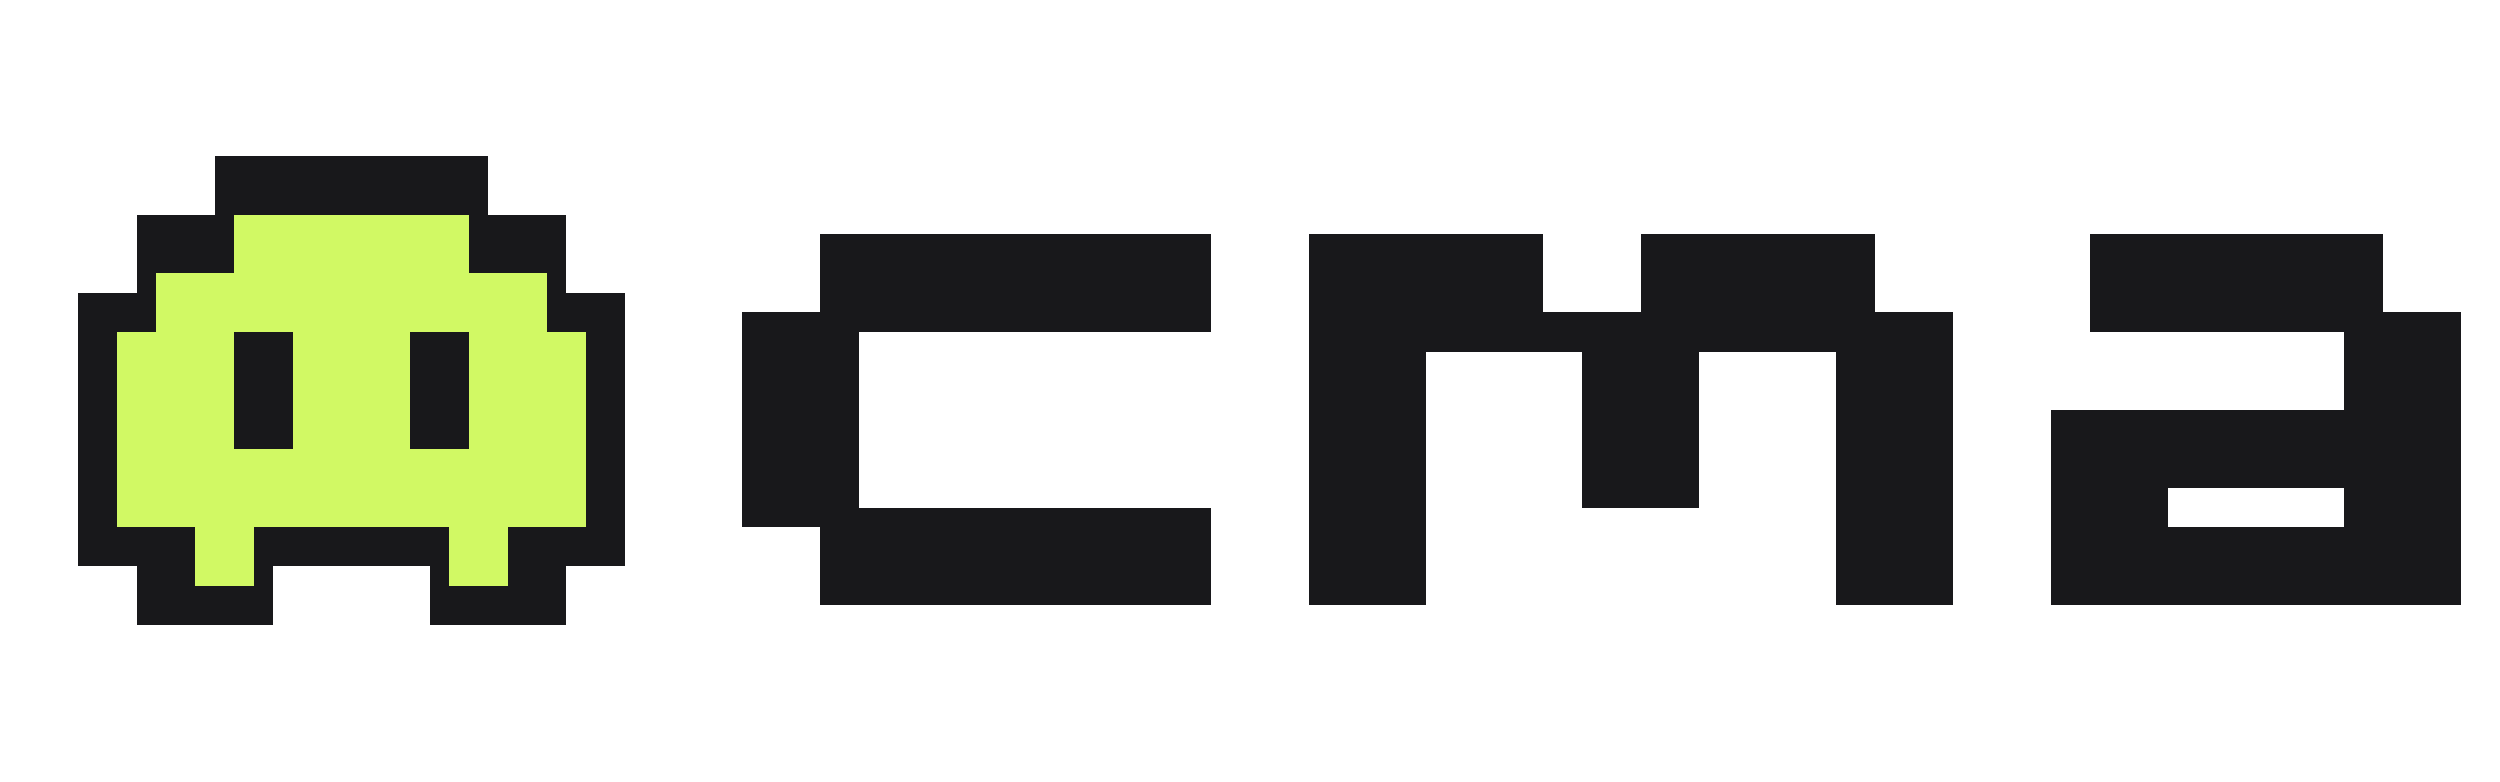
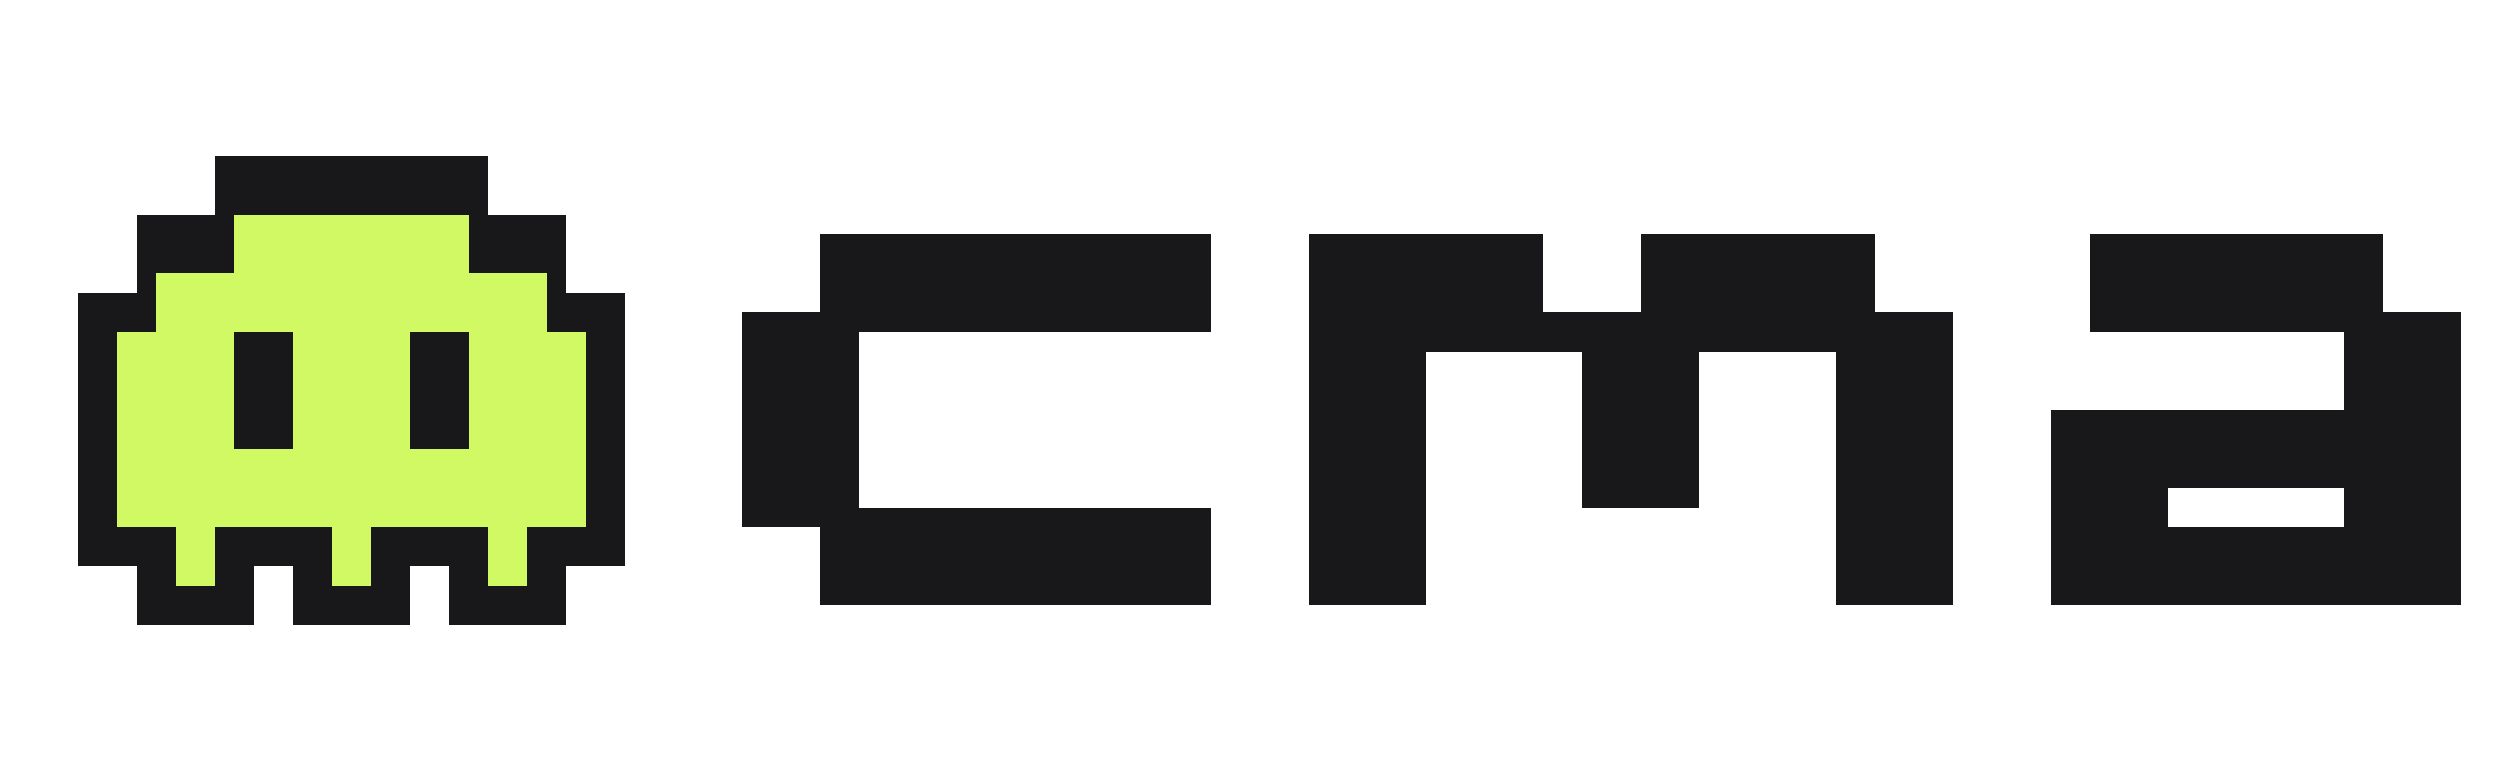
<svg xmlns="http://www.w3.org/2000/svg" viewBox="0 0 128 40" shape-rendering="crispEdges">
  <g transform="translate(2 4)">
-     <path fill="#18181b" d="M9 4h14v3h4v4h3v14h-3v3h-7v-3h-8v3H5v-3H2V11h3V7h4z" />
-     <path fill="#d1f964" d="M10 7h12v3h4v3h2v10h-4v3h-3v-3H11v3H8v-3H4V13h2v-3h4z" />
+     <path fill="#18181b" d="M9 4h14v3h4v4h3v14h-3v3h-6v-3h-2v3h-6v-3h-2v3H5v-3H2V11h3V7h4z" />
+     <path fill="#d1f964" d="M10 7h12v3h4v3h2v10h-3v3h-2v-3h-6v3h-2v-3H9v3H7v-3H4V13h2v-3h4z" />
    <path fill="#18181b" d="M10 13h3v6h-3zm9 0h3v6h-3z" />
  </g>
  <g fill="#18181b" transform="translate(38 12)">
    <path d="M4 0h20v5H6v9h18v5H4v-4H0V4h4z" />
    <path d="M29 0h12v4h5V0h12v4h4v15h-6V6h-7v8h-6V6h-8v13h-6z" />
    <path fill-rule="evenodd" d="M69 0h15v4h4v15H67V9h15V5H69zm4 13v2h9v-2z" />
  </g>
</svg>
